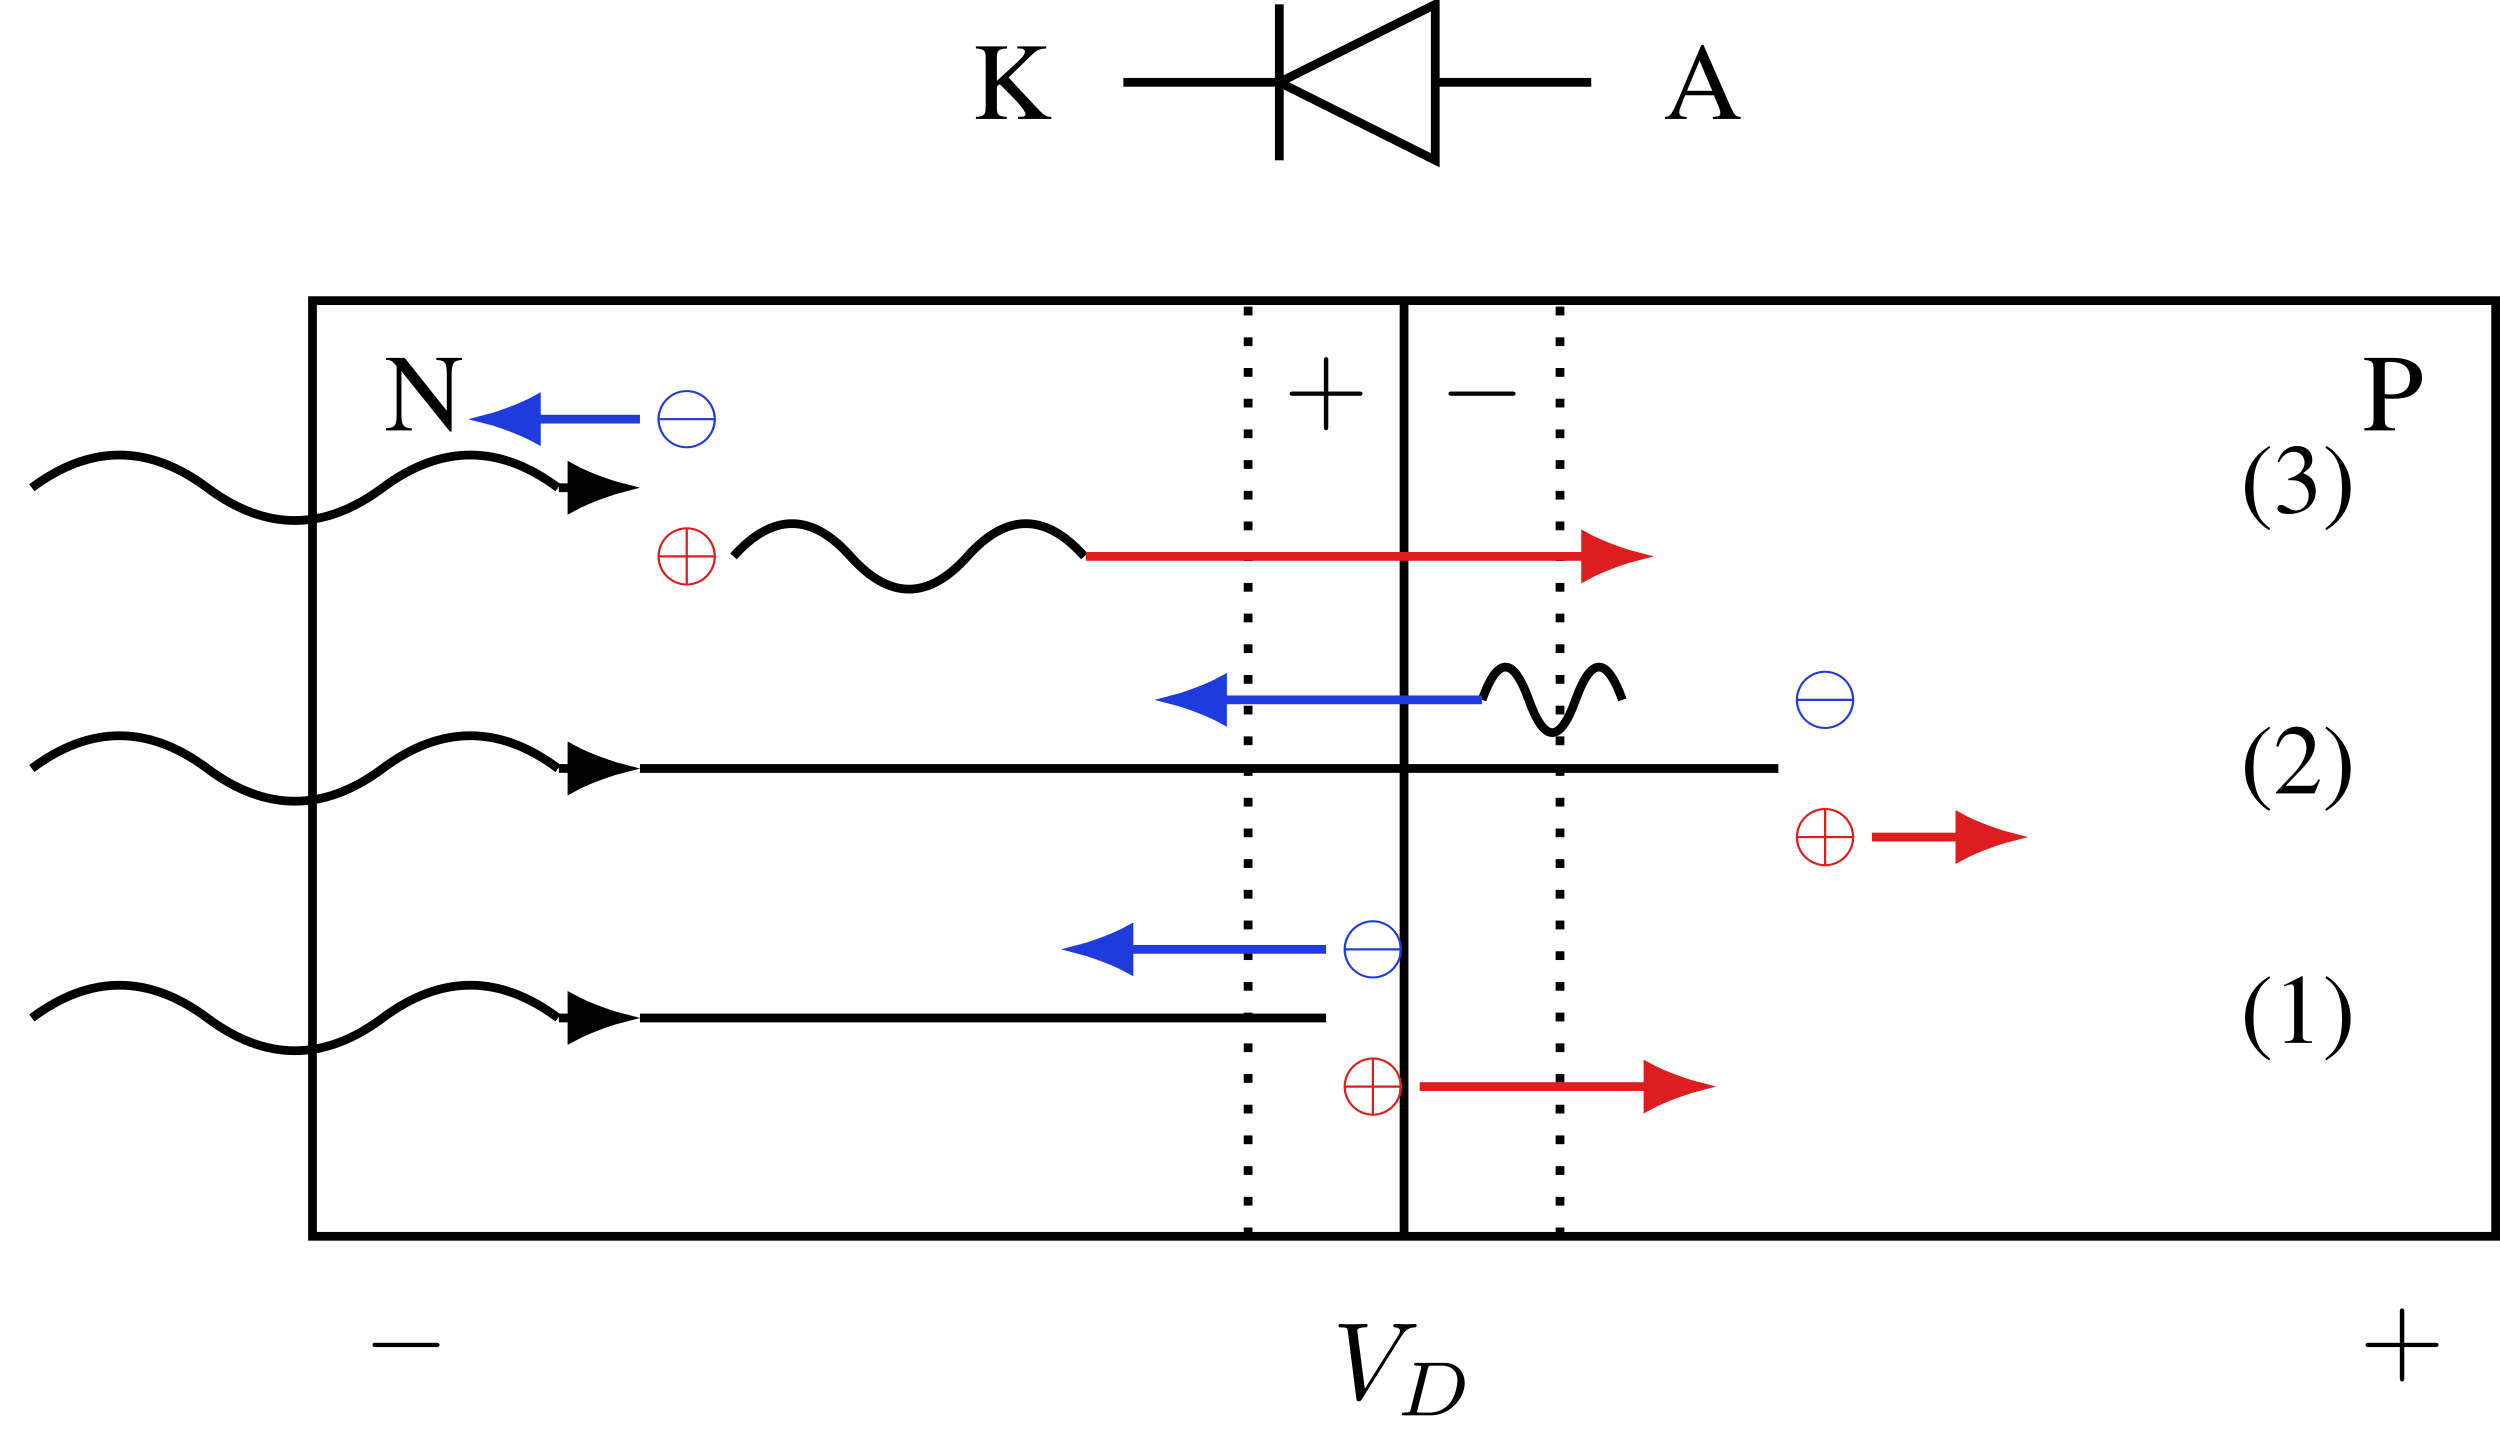
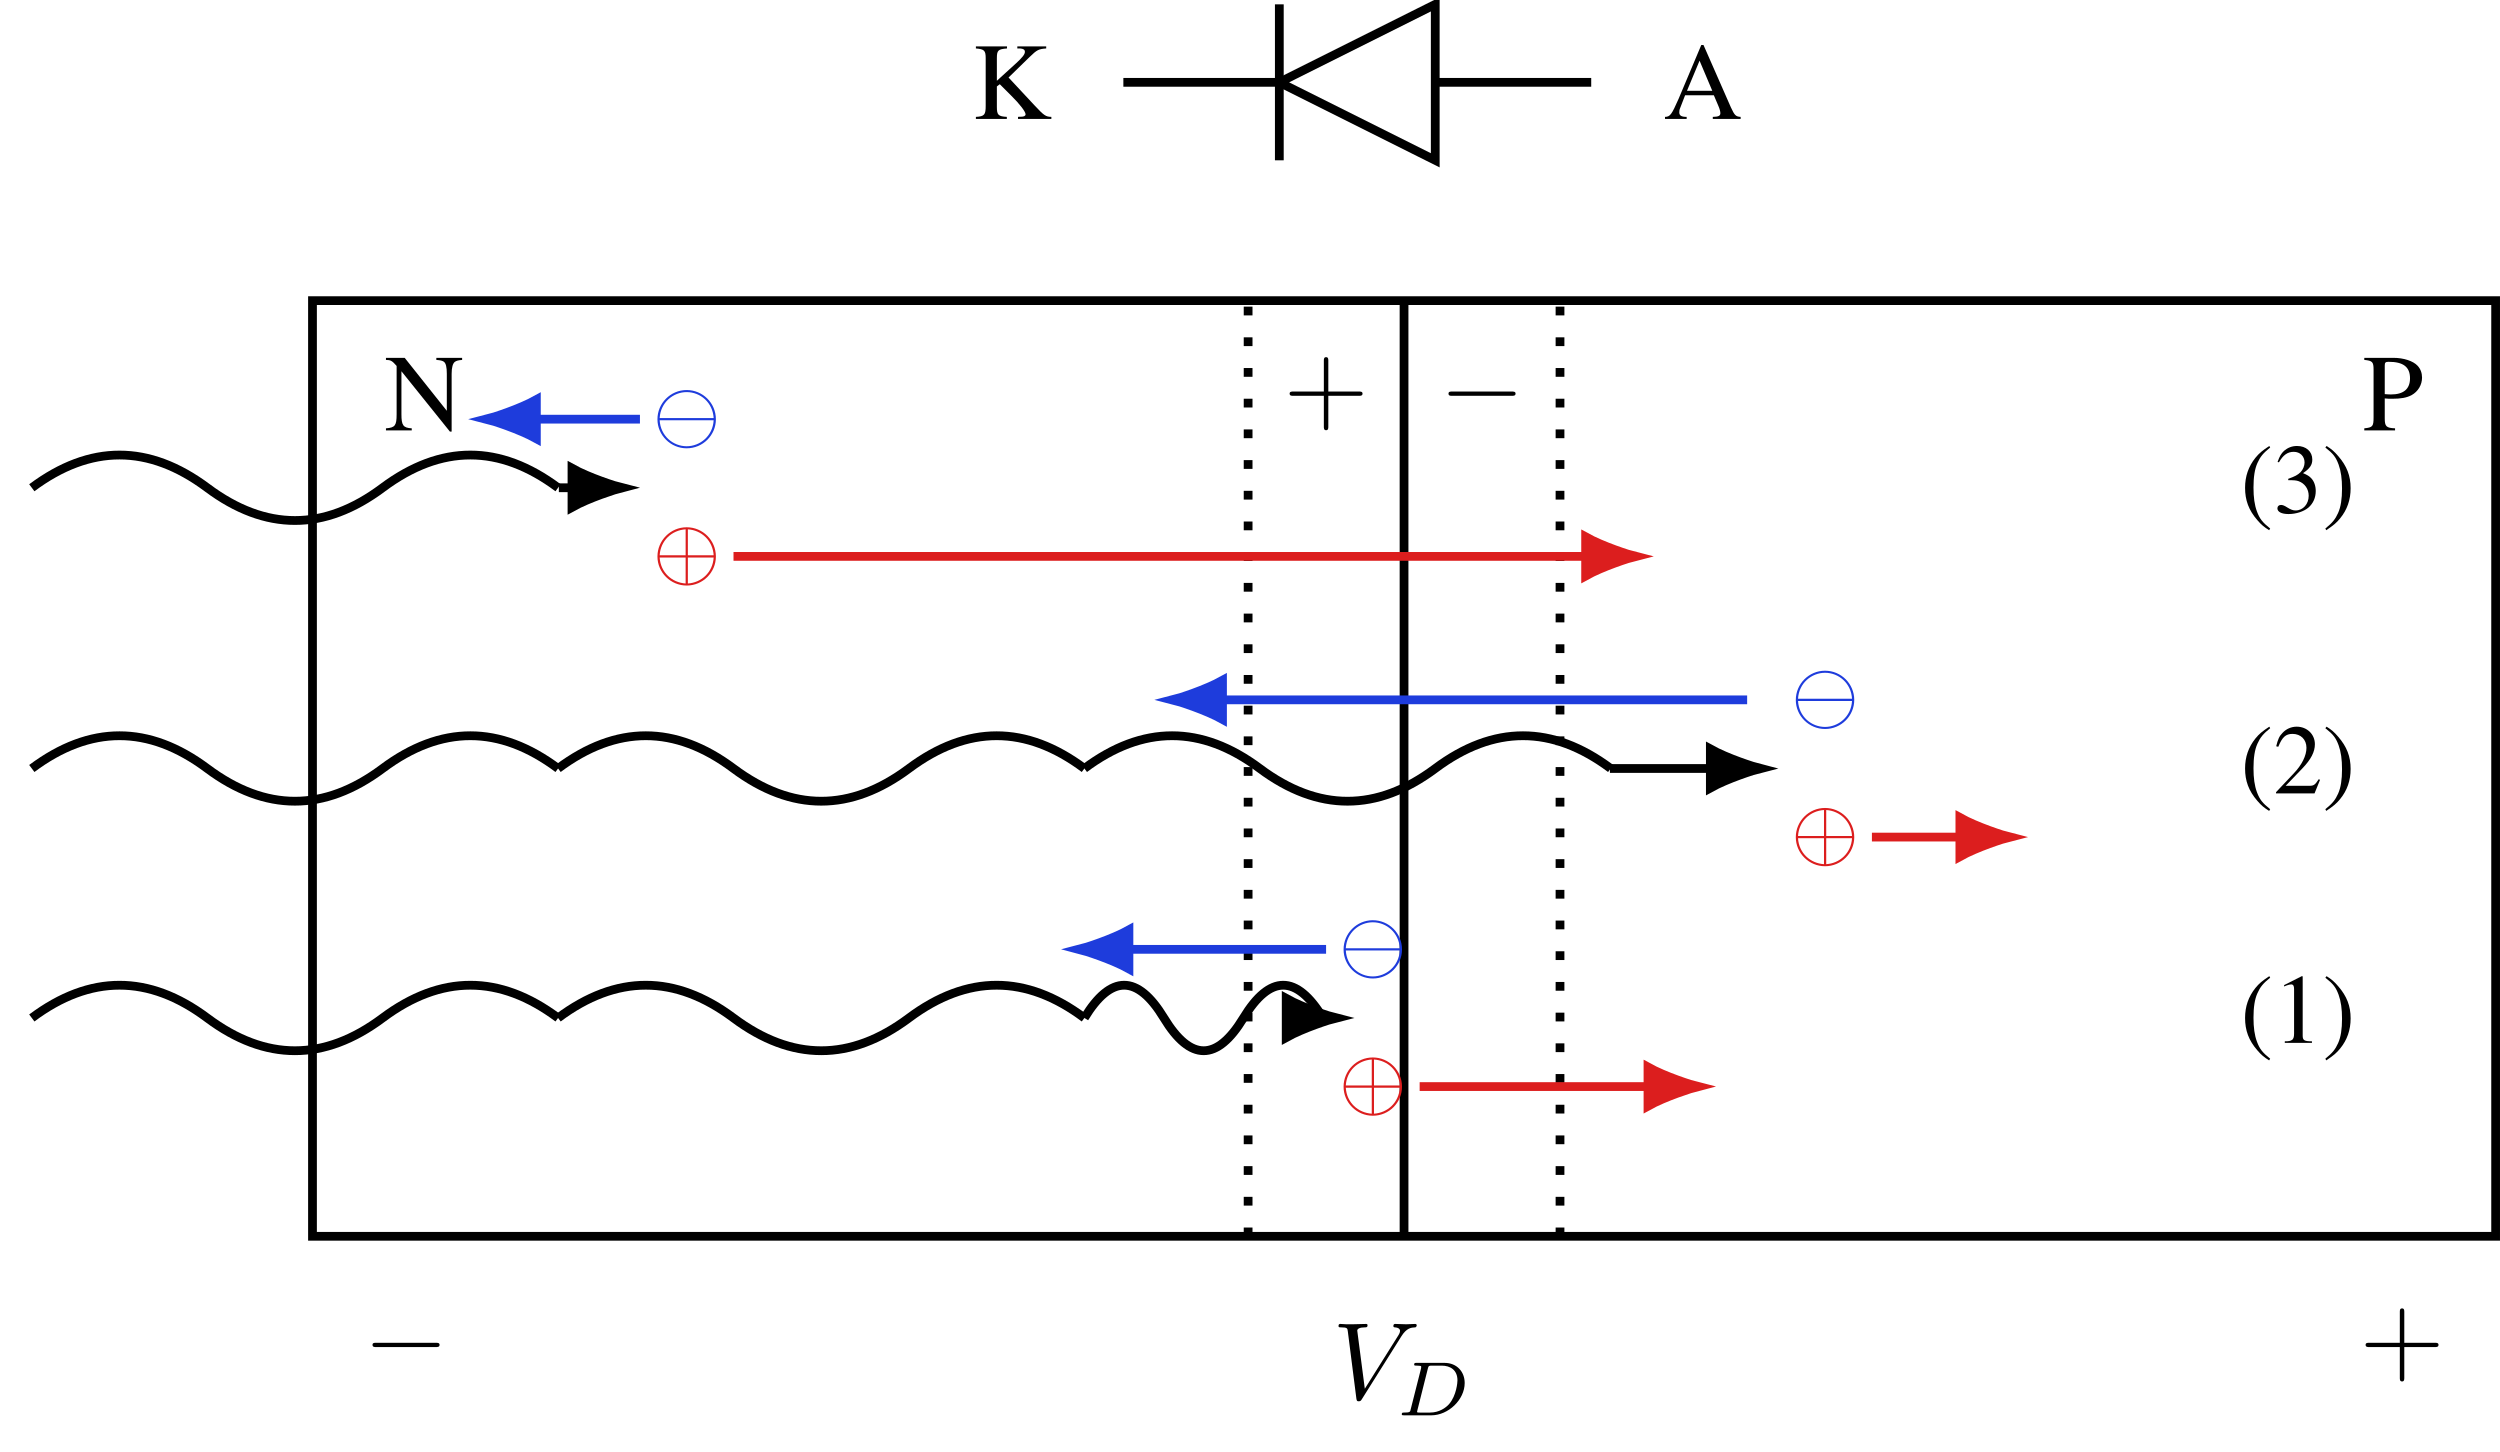
<svg xmlns="http://www.w3.org/2000/svg" xmlns:xlink="http://www.w3.org/1999/xlink" width="227.224pt" height="131.96pt" viewBox="0 0 227.224 131.96">
  <defs>
    <g>
      <g id="glyph-0-0">
        <path d="M 6.094 0.109 L 6.094 -5.141 C 6.094 -5.734 6.203 -6.094 6.391 -6.234 C 6.531 -6.328 6.672 -6.375 7.047 -6.406 L 7.047 -6.594 L 4.703 -6.594 L 4.703 -6.406 C 5.078 -6.375 5.219 -6.344 5.375 -6.25 C 5.578 -6.109 5.656 -5.75 5.656 -5.141 L 5.656 -1.781 L 1.828 -6.594 L 0.125 -6.594 L 0.125 -6.406 C 0.547 -6.406 0.688 -6.328 1.094 -5.859 L 1.094 -1.469 C 1.094 -0.438 0.953 -0.25 0.125 -0.188 L 0.125 0 L 2.469 0 L 2.469 -0.188 C 1.688 -0.234 1.531 -0.453 1.531 -1.469 L 1.531 -5.375 L 5.938 0.109 Z M 6.094 0.109 " />
      </g>
      <g id="glyph-0-1">
        <path d="M 2.016 -2.906 C 2.266 -2.875 2.438 -2.875 2.703 -2.875 C 3.484 -2.875 4.016 -2.969 4.453 -3.203 C 5.047 -3.531 5.406 -4.141 5.406 -4.797 C 5.406 -5.219 5.266 -5.594 5 -5.875 C 4.594 -6.312 3.734 -6.594 2.797 -6.594 L 0.156 -6.594 L 0.156 -6.406 C 0.891 -6.328 1 -6.234 1 -5.516 L 1 -1.203 C 1 -0.359 0.922 -0.266 0.156 -0.188 L 0.156 0 L 2.953 0 L 2.953 -0.188 C 2.156 -0.219 2.016 -0.359 2.016 -1.094 Z M 2.016 -5.891 C 2.016 -6.156 2.078 -6.234 2.359 -6.234 C 3.703 -6.234 4.312 -5.766 4.312 -4.734 C 4.312 -3.766 3.734 -3.266 2.578 -3.266 C 2.375 -3.266 2.25 -3.281 2.016 -3.297 Z M 2.016 -5.891 " />
      </g>
      <g id="glyph-0-2">
        <path d="M 4.109 -6.406 C 4.234 -6.406 4.344 -6.406 4.375 -6.406 C 4.672 -6.375 4.797 -6.297 4.797 -6.094 C 4.797 -5.875 4.562 -5.578 4.016 -5.078 L 2.25 -3.469 L 2.25 -5.516 C 2.25 -6.234 2.359 -6.344 3.172 -6.406 L 3.172 -6.594 L 0.344 -6.594 L 0.344 -6.406 C 1.109 -6.344 1.234 -6.219 1.234 -5.516 L 1.234 -1.203 C 1.234 -0.375 1.125 -0.234 0.344 -0.188 L 0.344 0 L 3.156 0 L 3.156 -0.188 C 2.375 -0.234 2.25 -0.359 2.25 -1.094 L 2.25 -2.953 L 2.516 -3.156 L 3.562 -2.109 C 4.328 -1.359 4.859 -0.656 4.859 -0.422 C 4.859 -0.281 4.719 -0.203 4.453 -0.203 C 4.391 -0.203 4.281 -0.203 4.172 -0.188 L 4.172 0 L 7.203 0 L 7.203 -0.188 C 6.688 -0.203 6.547 -0.297 5.641 -1.266 L 3.312 -3.766 L 5.219 -5.625 C 5.891 -6.281 6.047 -6.359 6.734 -6.406 L 6.734 -6.594 L 4.109 -6.594 Z M 4.109 -6.406 " />
      </g>
      <g id="glyph-0-3">
        <path d="M 7.031 -0.188 C 6.594 -0.219 6.484 -0.312 6.141 -1.062 L 3.656 -6.719 L 3.453 -6.719 L 1.391 -1.828 C 0.75 -0.375 0.625 -0.203 0.156 -0.188 L 0.156 0 L 2.125 0 L 2.125 -0.188 C 1.641 -0.188 1.453 -0.312 1.453 -0.594 C 1.453 -0.719 1.469 -0.859 1.531 -0.984 L 1.984 -2.156 L 4.594 -2.156 L 5 -1.203 C 5.125 -0.922 5.188 -0.672 5.188 -0.531 C 5.188 -0.281 5.031 -0.203 4.5 -0.188 L 4.5 0 L 7.031 0 Z M 2.156 -2.562 L 3.297 -5.297 L 4.453 -2.562 Z M 2.156 -2.562 " />
      </g>
      <g id="glyph-1-0">
        <path d="M 4.078 -2.297 L 6.859 -2.297 C 7 -2.297 7.188 -2.297 7.188 -2.5 C 7.188 -2.688 7 -2.688 6.859 -2.688 L 4.078 -2.688 L 4.078 -5.484 C 4.078 -5.625 4.078 -5.812 3.875 -5.812 C 3.672 -5.812 3.672 -5.625 3.672 -5.484 L 3.672 -2.688 L 0.891 -2.688 C 0.75 -2.688 0.562 -2.688 0.562 -2.5 C 0.562 -2.297 0.75 -2.297 0.891 -2.297 L 3.672 -2.297 L 3.672 0.5 C 3.672 0.641 3.672 0.828 3.875 0.828 C 4.078 0.828 4.078 0.641 4.078 0.5 Z M 4.078 -2.297 " />
      </g>
      <g id="glyph-2-0">
        <path d="M 6.562 -2.297 C 6.734 -2.297 6.922 -2.297 6.922 -2.5 C 6.922 -2.688 6.734 -2.688 6.562 -2.688 L 1.172 -2.688 C 1 -2.688 0.828 -2.688 0.828 -2.5 C 0.828 -2.297 1 -2.297 1.172 -2.297 Z M 6.562 -2.297 " />
      </g>
      <g id="glyph-3-0">
        <path d="M 6.266 -5.672 C 6.75 -6.453 7.172 -6.484 7.531 -6.5 C 7.656 -6.516 7.672 -6.672 7.672 -6.688 C 7.672 -6.766 7.609 -6.812 7.531 -6.812 C 7.281 -6.812 6.984 -6.781 6.719 -6.781 C 6.391 -6.781 6.047 -6.812 5.734 -6.812 C 5.672 -6.812 5.547 -6.812 5.547 -6.625 C 5.547 -6.516 5.625 -6.5 5.703 -6.5 C 5.969 -6.484 6.156 -6.375 6.156 -6.172 C 6.156 -6.016 6.016 -5.797 6.016 -5.797 L 2.953 -0.922 L 2.266 -6.203 C 2.266 -6.375 2.5 -6.5 2.953 -6.5 C 3.094 -6.5 3.203 -6.5 3.203 -6.703 C 3.203 -6.781 3.125 -6.812 3.078 -6.812 C 2.672 -6.812 2.25 -6.781 1.828 -6.781 C 1.656 -6.781 1.469 -6.781 1.281 -6.781 C 1.109 -6.781 0.922 -6.812 0.75 -6.812 C 0.672 -6.812 0.562 -6.812 0.562 -6.625 C 0.562 -6.5 0.641 -6.5 0.812 -6.5 C 1.359 -6.5 1.375 -6.406 1.406 -6.156 L 2.188 -0.016 C 2.219 0.188 2.266 0.219 2.391 0.219 C 2.547 0.219 2.594 0.172 2.672 0.047 Z M 6.266 -5.672 " />
      </g>
      <g id="glyph-4-0">
        <path d="M 1.312 -0.547 C 1.266 -0.312 1.25 -0.25 0.703 -0.25 C 0.578 -0.25 0.5 -0.25 0.5 -0.094 C 0.5 0 0.578 0 0.703 0 L 3.188 0 C 4.734 0 6.219 -1.422 6.219 -2.938 C 6.219 -3.953 5.516 -4.766 4.391 -4.766 L 1.844 -4.766 C 1.703 -4.766 1.625 -4.766 1.625 -4.609 C 1.625 -4.516 1.703 -4.516 1.859 -4.516 C 1.969 -4.516 2 -4.516 2.125 -4.5 C 2.266 -4.484 2.266 -4.469 2.266 -4.391 C 2.266 -4.391 2.266 -4.344 2.25 -4.25 Z M 2.875 -4.266 C 2.938 -4.484 2.938 -4.516 3.234 -4.516 L 4.125 -4.516 C 4.906 -4.516 5.562 -4.125 5.562 -3.172 C 5.562 -3.016 5.484 -1.812 4.797 -1.016 C 4.516 -0.703 3.922 -0.25 3.062 -0.25 L 2.125 -0.25 C 1.906 -0.25 1.891 -0.266 1.891 -0.328 C 1.891 -0.328 1.891 -0.359 1.922 -0.469 Z M 2.875 -4.266 " />
      </g>
      <g id="glyph-5-0">
        <path d="M 5.75 -1.984 C 5.75 -3.453 4.562 -4.641 3.094 -4.641 C 1.625 -4.641 0.438 -3.438 0.438 -1.984 C 0.438 -0.531 1.641 0.656 3.094 0.656 C 4.578 0.656 5.75 -0.547 5.75 -1.984 Z M 0.641 -2.094 C 0.719 -3.516 1.875 -4.453 3.094 -4.453 C 4.344 -4.453 5.469 -3.5 5.547 -2.094 Z M 5.547 -1.891 C 5.469 -0.453 4.297 0.469 3.094 0.469 C 1.859 0.469 0.719 -0.469 0.641 -1.891 Z M 5.547 -1.891 " />
      </g>
      <g id="glyph-5-1">
        <path d="M 5.75 -1.984 C 5.75 -3.453 4.562 -4.641 3.094 -4.641 C 1.625 -4.641 0.438 -3.438 0.438 -1.984 C 0.438 -0.531 1.641 0.656 3.094 0.656 C 4.578 0.656 5.75 -0.547 5.75 -1.984 Z M 0.641 -2.094 C 0.719 -3.438 1.75 -4.375 3 -4.453 L 3 -2.094 Z M 3.203 -4.453 C 4.453 -4.375 5.469 -3.422 5.547 -2.094 L 3.203 -2.094 Z M 3 0.469 C 1.766 0.391 0.719 -0.531 0.641 -1.891 L 3 -1.891 Z M 5.547 -1.891 C 5.469 -0.531 4.422 0.391 3.203 0.469 L 3.203 -1.891 Z M 5.547 -1.891 " />
      </g>
      <g id="glyph-6-0">
        <path d="M 2.641 -6.062 C 1.984 -5.625 1.719 -5.406 1.375 -4.984 C 0.75 -4.203 0.438 -3.312 0.438 -2.266 C 0.438 -1.125 0.766 -0.234 1.547 0.672 C 1.922 1.109 2.156 1.297 2.625 1.594 L 2.719 1.438 C 2.016 0.875 1.766 0.562 1.516 -0.109 C 1.297 -0.703 1.203 -1.391 1.203 -2.281 C 1.203 -3.234 1.312 -3.969 1.562 -4.516 C 1.812 -5.078 2.078 -5.406 2.719 -5.922 Z M 2.641 -6.062 " />
      </g>
      <g id="glyph-6-1">
        <path d="M 1.375 -2.953 C 1.906 -2.953 2.109 -2.938 2.328 -2.859 C 2.875 -2.656 3.234 -2.156 3.234 -1.531 C 3.234 -0.781 2.719 -0.203 2.047 -0.203 C 1.812 -0.203 1.625 -0.266 1.297 -0.469 C 1.031 -0.641 0.875 -0.703 0.719 -0.703 C 0.516 -0.703 0.391 -0.578 0.391 -0.391 C 0.391 -0.078 0.766 0.125 1.406 0.125 C 2.094 0.125 2.797 -0.109 3.219 -0.469 C 3.641 -0.844 3.875 -1.359 3.875 -1.969 C 3.875 -2.422 3.734 -2.844 3.469 -3.125 C 3.297 -3.312 3.125 -3.422 2.719 -3.594 C 3.344 -4.016 3.562 -4.344 3.562 -4.828 C 3.562 -5.562 3 -6.062 2.172 -6.062 C 1.719 -6.062 1.328 -5.906 1 -5.625 C 0.734 -5.375 0.594 -5.141 0.406 -4.609 L 0.531 -4.578 C 0.906 -5.234 1.312 -5.531 1.875 -5.531 C 2.453 -5.531 2.859 -5.125 2.859 -4.562 C 2.859 -4.25 2.719 -3.922 2.5 -3.688 C 2.234 -3.422 1.984 -3.297 1.375 -3.078 Z M 1.375 -2.953 " />
      </g>
      <g id="glyph-6-2">
        <path d="M 0.344 1.594 C 1 1.156 1.281 0.922 1.609 0.516 C 2.25 -0.266 2.562 -1.172 2.562 -2.219 C 2.562 -3.359 2.219 -4.234 1.438 -5.141 C 1.062 -5.578 0.828 -5.781 0.375 -6.062 L 0.266 -5.922 C 0.984 -5.359 1.219 -5.047 1.469 -4.375 C 1.688 -3.766 1.781 -3.078 1.781 -2.188 C 1.781 -1.25 1.672 -0.516 1.422 0.031 C 1.172 0.594 0.906 0.922 0.266 1.438 Z M 0.344 1.594 " />
      </g>
      <g id="glyph-6-3">
        <path d="M 4.266 -1.234 L 4.141 -1.281 C 3.812 -0.766 3.688 -0.688 3.297 -0.688 L 1.141 -0.688 L 2.656 -2.266 C 3.453 -3.094 3.797 -3.781 3.797 -4.469 C 3.797 -5.375 3.078 -6.062 2.141 -6.062 C 1.656 -6.062 1.188 -5.859 0.859 -5.5 C 0.562 -5.203 0.438 -4.922 0.281 -4.281 L 0.469 -4.234 C 0.828 -5.109 1.141 -5.406 1.766 -5.406 C 2.516 -5.406 3.031 -4.891 3.031 -4.141 C 3.031 -3.438 2.625 -2.594 1.859 -1.797 L 0.266 -0.109 L 0.266 0 L 3.766 0 Z M 4.266 -1.234 " />
      </g>
      <g id="glyph-6-4">
        <path d="M 2.609 -6.062 L 1 -5.25 L 1 -5.125 C 1.109 -5.172 1.203 -5.203 1.234 -5.219 C 1.406 -5.281 1.547 -5.312 1.641 -5.312 C 1.828 -5.312 1.906 -5.188 1.906 -4.891 L 1.906 -0.828 C 1.906 -0.531 1.844 -0.328 1.688 -0.25 C 1.562 -0.172 1.438 -0.141 1.062 -0.141 L 1.062 0 L 3.531 0 L 3.531 -0.141 C 2.828 -0.141 2.688 -0.234 2.688 -0.656 L 2.688 -6.047 Z M 2.609 -6.062 " />
      </g>
    </g>
    <clipPath id="clip-0">
      <path clip-rule="nonzero" d="M 28 26 L 227.223 26 L 227.223 113 L 28 113 Z M 28 26 " />
    </clipPath>
  </defs>
  <g clip-path="url(#clip-0)">
    <path fill="none" stroke-width="0.797" stroke-linecap="butt" stroke-linejoin="miter" stroke="rgb(0%, 0%, 0%)" stroke-opacity="1" stroke-miterlimit="10" d="M 0.001 -0.001 L 0.001 85.042 L 198.427 85.042 L 198.427 -0.001 Z M 0.001 -0.001 " transform="matrix(1, 0, 0, -1, 28.401, 112.366)" />
  </g>
  <path fill="none" stroke-width="0.797" stroke-linecap="butt" stroke-linejoin="miter" stroke="rgb(0%, 0%, 0%)" stroke-opacity="1" stroke-miterlimit="10" d="M 99.212 -0.001 L 99.212 85.042 " transform="matrix(1, 0, 0, -1, 28.401, 112.366)" />
  <path fill="none" stroke-width="0.797" stroke-linecap="butt" stroke-linejoin="miter" stroke="rgb(0%, 0%, 0%)" stroke-opacity="1" stroke-dasharray="0.797 1.993" stroke-miterlimit="10" d="M 85.04 -0.001 L 85.04 85.042 " transform="matrix(1, 0, 0, -1, 28.401, 112.366)" />
  <path fill="none" stroke-width="0.797" stroke-linecap="butt" stroke-linejoin="miter" stroke="rgb(0%, 0%, 0%)" stroke-opacity="1" stroke-dasharray="0.797 1.993" stroke-miterlimit="10" d="M 113.388 -0.001 L 113.388 85.042 " transform="matrix(1, 0, 0, -1, 28.401, 112.366)" />
  <g fill="rgb(0%, 0%, 0%)" fill-opacity="1">
    <use xlink:href="#glyph-0-0" x="34.955" y="39.119" />
  </g>
  <g fill="rgb(0%, 0%, 0%)" fill-opacity="1">
    <use xlink:href="#glyph-0-1" x="214.733" y="39.118" />
  </g>
  <g fill="rgb(0%, 0%, 0%)" fill-opacity="1">
    <use xlink:href="#glyph-1-0" x="116.652" y="38.274" />
  </g>
  <g fill="rgb(0%, 0%, 0%)" fill-opacity="1">
    <use xlink:href="#glyph-2-0" x="130.826" y="38.274" />
  </g>
  <g fill="rgb(0%, 0%, 0%)" fill-opacity="1">
    <use xlink:href="#glyph-2-0" x="33.03" y="124.732" />
  </g>
  <g fill="rgb(0%, 0%, 0%)" fill-opacity="1">
    <use xlink:href="#glyph-3-0" x="121.094" y="127.144" />
  </g>
  <g fill="rgb(0%, 0%, 0%)" fill-opacity="1">
    <use xlink:href="#glyph-4-0" x="126.906" y="128.638" />
  </g>
  <g fill="rgb(0%, 0%, 0%)" fill-opacity="1">
    <use xlink:href="#glyph-1-0" x="214.447" y="124.732" />
  </g>
  <path fill="none" stroke-width="0.797" stroke-linecap="butt" stroke-linejoin="miter" stroke="rgb(0%, 0%, 0%)" stroke-opacity="1" stroke-miterlimit="10" d="M 73.701 104.882 L 87.876 104.882 " transform="matrix(1, 0, 0, -1, 28.401, 112.366)" />
  <path fill="none" stroke-width="0.797" stroke-linecap="butt" stroke-linejoin="miter" stroke="rgb(0%, 0%, 0%)" stroke-opacity="1" stroke-miterlimit="10" d="M 87.876 97.796 L 87.876 111.971 " transform="matrix(1, 0, 0, -1, 28.401, 112.366)" />
  <path fill="none" stroke-width="0.797" stroke-linecap="butt" stroke-linejoin="miter" stroke="rgb(0%, 0%, 0%)" stroke-opacity="1" stroke-miterlimit="10" d="M 87.876 104.882 L 102.048 111.971 L 102.048 97.796 Z M 87.876 104.882 " transform="matrix(1, 0, 0, -1, 28.401, 112.366)" />
  <path fill="none" stroke-width="0.797" stroke-linecap="butt" stroke-linejoin="miter" stroke="rgb(0%, 0%, 0%)" stroke-opacity="1" stroke-miterlimit="10" d="M 102.048 104.882 L 116.224 104.882 " transform="matrix(1, 0, 0, -1, 28.401, 112.366)" />
  <g fill="rgb(0%, 0%, 0%)" fill-opacity="1">
    <use xlink:href="#glyph-0-2" x="88.355" y="10.811" />
  </g>
  <g fill="rgb(0%, 0%, 0%)" fill-opacity="1">
    <use xlink:href="#glyph-0-3" x="151.175" y="10.812" />
  </g>
  <path fill="none" stroke-width="0.797" stroke-linecap="butt" stroke-linejoin="miter" stroke="rgb(0%, 0%, 0%)" stroke-opacity="1" stroke-miterlimit="10" d="M -25.51 68.034 C -20.198 71.999 -14.881 71.999 -9.565 68.034 C -4.253 64.065 1.064 64.065 6.376 68.034 C 11.693 71.999 17.009 71.999 22.322 68.034 " transform="matrix(1, 0, 0, -1, 28.401, 112.366)" />
  <path fill="none" stroke-width="0.797" stroke-linecap="butt" stroke-linejoin="miter" stroke="rgb(0%, 0%, 0%)" stroke-opacity="1" stroke-miterlimit="10" d="M 22.392 68.034 L 23.587 68.034 " transform="matrix(1, 0, 0, -1, 28.401, 112.366)" />
  <path fill-rule="nonzero" fill="rgb(0%, 0%, 0%)" fill-opacity="1" stroke-width="0.797" stroke-linecap="butt" stroke-linejoin="miter" stroke="rgb(0%, 0%, 0%)" stroke-opacity="1" stroke-miterlimit="10" d="M 4.535 0.002 C 3.977 0.139 1.531 0.92 -0 1.771 L -0 -1.772 C 1.531 -0.92 3.977 -0.139 4.535 0.002 Z M 4.535 0.002 " transform="matrix(1, 0, 0, -1, 51.9883, 44.33383)" />
  <g fill="rgb(11.765%, 23.528%, 86.275%)" fill-opacity="1">
    <use xlink:href="#glyph-5-0" x="59.317" y="40.091" />
  </g>
  <path fill="none" stroke-width="0.797" stroke-linecap="butt" stroke-linejoin="miter" stroke="rgb(11.765%, 23.528%, 86.275%)" stroke-opacity="1" stroke-miterlimit="10" d="M 29.763 74.268 L 20.349 74.268 " transform="matrix(1, 0, 0, -1, 28.401, 112.366)" />
  <path fill-rule="nonzero" fill="rgb(11.765%, 23.528%, 86.275%)" fill-opacity="1" stroke-width="0.797" stroke-linecap="butt" stroke-linejoin="miter" stroke="rgb(11.765%, 23.528%, 86.275%)" stroke-opacity="1" stroke-miterlimit="10" d="M 4.533 0 C 3.978 0.137 1.529 0.922 0.001 1.774 L 0.001 -1.773 C 1.529 -0.922 3.978 -0.137 4.533 0 Z M 4.533 0 " transform="matrix(-1, 0, 0, 1, 48.75131, 38.09752)" />
  <g fill="rgb(86.275%, 11.765%, 11.765%)" fill-opacity="1">
    <use xlink:href="#glyph-5-1" x="59.317" y="52.564" />
  </g>
-   <path fill="none" stroke-width="0.797" stroke-linecap="butt" stroke-linejoin="miter" stroke="rgb(0%, 0%, 0%)" stroke-opacity="1" stroke-miterlimit="10" d="M 38.267 61.796 C 41.81 65.764 45.357 65.764 48.9 61.796 C 52.443 57.827 55.986 57.827 59.529 61.796 C 63.072 65.764 66.615 65.764 70.158 61.796 " transform="matrix(1, 0, 0, -1, 28.401, 112.366)" />
-   <path fill="none" stroke-width="0.797" stroke-linecap="butt" stroke-linejoin="miter" stroke="rgb(86.275%, 11.765%, 11.765%)" stroke-opacity="1" stroke-miterlimit="10" d="M 70.298 61.796 L 115.716 61.796 " transform="matrix(1, 0, 0, -1, 28.401, 112.366)" />
+   <path fill="none" stroke-width="0.797" stroke-linecap="butt" stroke-linejoin="miter" stroke="rgb(86.275%, 11.765%, 11.765%)" stroke-opacity="1" stroke-miterlimit="10" d="M 38.267 61.796 L 115.716 61.796 " transform="matrix(1, 0, 0, -1, 28.401, 112.366)" />
  <path fill-rule="nonzero" fill="rgb(86.275%, 11.765%, 11.765%)" fill-opacity="1" stroke-width="0.797" stroke-linecap="butt" stroke-linejoin="miter" stroke="rgb(86.275%, 11.765%, 11.765%)" stroke-opacity="1" stroke-miterlimit="10" d="M 4.533 -0 C 3.978 0.137 1.529 0.922 0.002 1.773 L 0.002 -1.774 C 1.529 -0.922 3.978 -0.137 4.533 -0 Z M 4.533 -0 " transform="matrix(1, 0, 0, -1, 144.1154, 50.57018)" />
  <g fill="rgb(0%, 0%, 0%)" fill-opacity="1">
    <use xlink:href="#glyph-6-0" x="203.616" y="46.597" />
    <use xlink:href="#glyph-6-1" x="206.602" y="46.597" />
    <use xlink:href="#glyph-6-2" x="211.085" y="46.597" />
  </g>
  <path fill="none" stroke-width="0.797" stroke-linecap="butt" stroke-linejoin="miter" stroke="rgb(0%, 0%, 0%)" stroke-opacity="1" stroke-miterlimit="10" d="M -25.51 42.518 C -20.198 46.487 -14.881 46.487 -9.565 42.518 C -4.253 38.553 1.064 38.553 6.376 42.518 C 11.693 46.487 17.009 46.487 22.322 42.518 " transform="matrix(1, 0, 0, -1, 28.401, 112.366)" />
-   <path fill="none" stroke-width="0.797" stroke-linecap="butt" stroke-linejoin="miter" stroke="rgb(0%, 0%, 0%)" stroke-opacity="1" stroke-miterlimit="10" d="M 22.392 42.518 L 23.587 42.518 " transform="matrix(1, 0, 0, -1, 28.401, 112.366)" />
-   <path fill-rule="nonzero" fill="rgb(0%, 0%, 0%)" fill-opacity="1" stroke-width="0.797" stroke-linecap="butt" stroke-linejoin="miter" stroke="rgb(0%, 0%, 0%)" stroke-opacity="1" stroke-miterlimit="10" d="M 4.535 -0.002 C 3.977 0.139 1.531 0.92 -0 1.772 L -0 -1.771 C 1.531 -0.92 3.977 -0.139 4.535 -0.002 Z M 4.535 -0.002 " transform="matrix(1, 0, 0, -1, 51.9883, 69.8458)" />
-   <path fill="none" stroke-width="0.797" stroke-linecap="butt" stroke-linejoin="miter" stroke="rgb(0%, 0%, 0%)" stroke-opacity="1" stroke-miterlimit="10" d="M 29.763 42.518 L 133.232 42.518 " transform="matrix(1, 0, 0, -1, 28.401, 112.366)" />
+   <path fill="none" stroke-width="0.797" stroke-linecap="butt" stroke-linejoin="miter" stroke="rgb(0%, 0%, 0%)" stroke-opacity="1" stroke-miterlimit="10" d="M 22.322 42.518 C 27.638 46.487 32.954 46.487 38.267 42.518 C 43.583 38.553 48.9 38.553 54.212 42.518 C 59.529 46.487 64.845 46.487 70.158 42.518 " transform="matrix(1, 0, 0, -1, 28.401, 112.366)" />
+   <path fill="none" stroke-width="0.797" stroke-linecap="butt" stroke-linejoin="miter" stroke="rgb(0%, 0%, 0%)" stroke-opacity="1" stroke-miterlimit="10" d="M 70.158 42.518 C 75.474 46.487 80.79 46.487 86.103 42.518 C 91.419 38.553 96.732 38.553 102.048 42.518 C 107.365 46.487 112.677 46.487 117.994 42.518 " transform="matrix(1, 0, 0, -1, 28.401, 112.366)" />
+   <path fill="none" stroke-width="0.797" stroke-linecap="butt" stroke-linejoin="miter" stroke="rgb(0%, 0%, 0%)" stroke-opacity="1" stroke-miterlimit="10" d="M 117.923 42.518 L 127.052 42.518 " transform="matrix(1, 0, 0, -1, 28.401, 112.366)" />
+   <path fill-rule="nonzero" fill="rgb(0%, 0%, 0%)" fill-opacity="1" stroke-width="0.797" stroke-linecap="butt" stroke-linejoin="miter" stroke="rgb(0%, 0%, 0%)" stroke-opacity="1" stroke-miterlimit="10" d="M 4.534 -0.002 C 3.976 0.139 1.53 0.92 -0.001 1.772 L -0.001 -1.771 C 1.53 -0.92 3.976 -0.139 4.534 -0.002 Z M 4.534 -0.002 " transform="matrix(1, 0, 0, -1, 155.454, 69.8458)" />
  <g fill="rgb(86.275%, 11.765%, 11.765%)" fill-opacity="1">
    <use xlink:href="#glyph-5-1" x="162.782" y="78.076" />
  </g>
  <path fill="none" stroke-width="0.797" stroke-linecap="butt" stroke-linejoin="miter" stroke="rgb(86.275%, 11.765%, 11.765%)" stroke-opacity="1" stroke-miterlimit="10" d="M 141.736 36.284 L 149.732 36.284 " transform="matrix(1, 0, 0, -1, 28.401, 112.366)" />
  <path fill-rule="nonzero" fill="rgb(86.275%, 11.765%, 11.765%)" fill-opacity="1" stroke-width="0.797" stroke-linecap="butt" stroke-linejoin="miter" stroke="rgb(86.275%, 11.765%, 11.765%)" stroke-opacity="1" stroke-miterlimit="10" d="M 4.533 0 C 3.978 0.137 1.529 0.922 0.001 1.774 L 0.001 -1.773 C 1.529 -0.922 3.978 -0.137 4.533 0 Z M 4.533 0 " transform="matrix(1, 0, 0, -1, 178.1315, 76.08214)" />
  <g fill="rgb(11.765%, 23.528%, 86.275%)" fill-opacity="1">
    <use xlink:href="#glyph-5-0" x="162.782" y="65.602" />
  </g>
-   <path fill="none" stroke-width="0.797" stroke-linecap="butt" stroke-linejoin="miter" stroke="rgb(0%, 0%, 0%)" stroke-opacity="1" stroke-miterlimit="10" d="M 119.056 48.757 C 117.638 52.725 116.224 52.725 114.806 48.757 C 113.388 44.788 111.97 44.788 110.552 48.757 C 109.134 52.725 107.716 52.725 106.302 48.757 " transform="matrix(1, 0, 0, -1, 28.401, 112.366)" />
-   <path fill="none" stroke-width="0.797" stroke-linecap="butt" stroke-linejoin="miter" stroke="rgb(11.765%, 23.528%, 86.275%)" stroke-opacity="1" stroke-miterlimit="10" d="M 106.302 48.757 L 82.712 48.757 " transform="matrix(1, 0, 0, -1, 28.401, 112.366)" />
+   <path fill="none" stroke-width="0.797" stroke-linecap="butt" stroke-linejoin="miter" stroke="rgb(11.765%, 23.528%, 86.275%)" stroke-opacity="1" stroke-miterlimit="10" d="M 130.396 48.757 L 82.712 48.757 " transform="matrix(1, 0, 0, -1, 28.401, 112.366)" />
  <path fill-rule="nonzero" fill="rgb(11.765%, 23.528%, 86.275%)" fill-opacity="1" stroke-width="0.797" stroke-linecap="butt" stroke-linejoin="miter" stroke="rgb(11.765%, 23.528%, 86.275%)" stroke-opacity="1" stroke-miterlimit="10" d="M 4.532 -0 C 3.977 0.137 1.528 0.922 0.001 1.773 L 0.001 -1.774 C 1.528 -0.922 3.977 -0.137 4.532 -0 Z M 4.532 -0 " transform="matrix(-1, 0, 0, 1, 111.1142, 63.60947)" />
  <g fill="rgb(0%, 0%, 0%)" fill-opacity="1">
    <use xlink:href="#glyph-6-0" x="203.616" y="72.109" />
    <use xlink:href="#glyph-6-3" x="206.602" y="72.109" />
    <use xlink:href="#glyph-6-2" x="211.085" y="72.109" />
  </g>
  <path fill="none" stroke-width="0.797" stroke-linecap="butt" stroke-linejoin="miter" stroke="rgb(0%, 0%, 0%)" stroke-opacity="1" stroke-miterlimit="10" d="M -25.51 19.843 C -20.198 23.811 -14.881 23.811 -9.565 19.843 C -4.253 15.874 1.064 15.874 6.376 19.843 C 11.693 23.811 17.009 23.811 22.322 19.843 " transform="matrix(1, 0, 0, -1, 28.401, 112.366)" />
-   <path fill="none" stroke-width="0.797" stroke-linecap="butt" stroke-linejoin="miter" stroke="rgb(0%, 0%, 0%)" stroke-opacity="1" stroke-miterlimit="10" d="M 22.392 19.843 L 23.587 19.843 " transform="matrix(1, 0, 0, -1, 28.401, 112.366)" />
-   <path fill-rule="nonzero" fill="rgb(0%, 0%, 0%)" fill-opacity="1" stroke-width="0.797" stroke-linecap="butt" stroke-linejoin="miter" stroke="rgb(0%, 0%, 0%)" stroke-opacity="1" stroke-miterlimit="10" d="M 4.535 -0 C 3.977 0.137 1.531 0.922 -0 1.773 L -0 -1.774 C 1.531 -0.922 3.977 -0.137 4.535 -0 Z M 4.535 -0 " transform="matrix(1, 0, 0, -1, 51.9883, 92.52333)" />
-   <path fill="none" stroke-width="0.797" stroke-linecap="butt" stroke-linejoin="miter" stroke="rgb(0%, 0%, 0%)" stroke-opacity="1" stroke-miterlimit="10" d="M 29.763 19.843 L 92.126 19.843 " transform="matrix(1, 0, 0, -1, 28.401, 112.366)" />
+   <path fill="none" stroke-width="0.797" stroke-linecap="butt" stroke-linejoin="miter" stroke="rgb(0%, 0%, 0%)" stroke-opacity="1" stroke-miterlimit="10" d="M 22.322 19.843 C 27.638 23.811 32.954 23.811 38.267 19.843 C 43.583 15.874 48.9 15.874 54.212 19.843 C 59.529 23.811 64.845 23.811 70.158 19.843 " transform="matrix(1, 0, 0, -1, 28.401, 112.366)" />
+   <path fill="none" stroke-width="0.797" stroke-linecap="butt" stroke-linejoin="miter" stroke="rgb(0%, 0%, 0%)" stroke-opacity="1" stroke-miterlimit="10" d="M 70.158 19.843 C 72.568 23.811 74.978 23.811 77.388 19.843 C 79.798 15.874 82.204 15.874 84.615 19.843 C 87.025 23.811 89.435 23.811 91.845 19.843 " transform="matrix(1, 0, 0, -1, 28.401, 112.366)" />
+   <path fill="none" stroke-width="0.797" stroke-linecap="butt" stroke-linejoin="miter" stroke="rgb(0%, 0%, 0%)" stroke-opacity="1" stroke-miterlimit="10" d="M 91.845 19.843 L 88.501 19.843 " transform="matrix(1, 0, 0, -1, 28.401, 112.366)" />
+   <path fill-rule="nonzero" fill="rgb(0%, 0%, 0%)" fill-opacity="1" stroke-width="0.797" stroke-linecap="butt" stroke-linejoin="miter" stroke="rgb(0%, 0%, 0%)" stroke-opacity="1" stroke-miterlimit="10" d="M 4.535 -0 C 3.977 0.137 1.531 0.922 0 1.773 L 0 -1.774 C 1.531 -0.922 3.977 -0.137 4.535 -0 Z M 4.535 -0 " transform="matrix(1, 0, 0, -1, 116.9023, 92.52333)" />
  <g fill="rgb(11.765%, 23.528%, 86.275%)" fill-opacity="1">
    <use xlink:href="#glyph-5-0" x="121.679" y="88.279" />
  </g>
  <path fill="none" stroke-width="0.797" stroke-linecap="butt" stroke-linejoin="miter" stroke="rgb(11.765%, 23.528%, 86.275%)" stroke-opacity="1" stroke-miterlimit="10" d="M 92.126 26.081 L 74.208 26.081 " transform="matrix(1, 0, 0, -1, 28.401, 112.366)" />
  <path fill-rule="nonzero" fill="rgb(11.765%, 23.528%, 86.275%)" fill-opacity="1" stroke-width="0.797" stroke-linecap="butt" stroke-linejoin="miter" stroke="rgb(11.765%, 23.528%, 86.275%)" stroke-opacity="1" stroke-miterlimit="10" d="M 4.532 -0.002 C 3.977 0.139 1.528 0.92 0.001 1.772 L 0.001 -1.771 C 1.528 -0.92 3.977 -0.139 4.532 -0.002 Z M 4.532 -0.002 " transform="matrix(-1, 0, 0, 1, 102.6101, 86.287)" />
  <g fill="rgb(86.275%, 11.765%, 11.765%)" fill-opacity="1">
    <use xlink:href="#glyph-5-1" x="121.679" y="100.753" />
  </g>
  <path fill="none" stroke-width="0.797" stroke-linecap="butt" stroke-linejoin="miter" stroke="rgb(86.275%, 11.765%, 11.765%)" stroke-opacity="1" stroke-miterlimit="10" d="M 100.63 13.608 L 121.384 13.608 " transform="matrix(1, 0, 0, -1, 28.401, 112.366)" />
  <path fill-rule="nonzero" fill="rgb(86.275%, 11.765%, 11.765%)" fill-opacity="1" stroke-width="0.797" stroke-linecap="butt" stroke-linejoin="miter" stroke="rgb(86.275%, 11.765%, 11.765%)" stroke-opacity="1" stroke-miterlimit="10" d="M 4.536 0.002 C 3.977 0.139 1.528 0.92 0 1.771 L 0 -1.772 C 1.528 -0.92 3.977 -0.139 4.536 0.002 Z M 4.536 0.002 " transform="matrix(1, 0, 0, -1, 149.7847, 98.75968)" />
  <g fill="rgb(0%, 0%, 0%)" fill-opacity="1">
    <use xlink:href="#glyph-6-0" x="203.616" y="94.785" />
    <use xlink:href="#glyph-6-4" x="206.602" y="94.785" />
    <use xlink:href="#glyph-6-2" x="211.085" y="94.785" />
  </g>
</svg>
